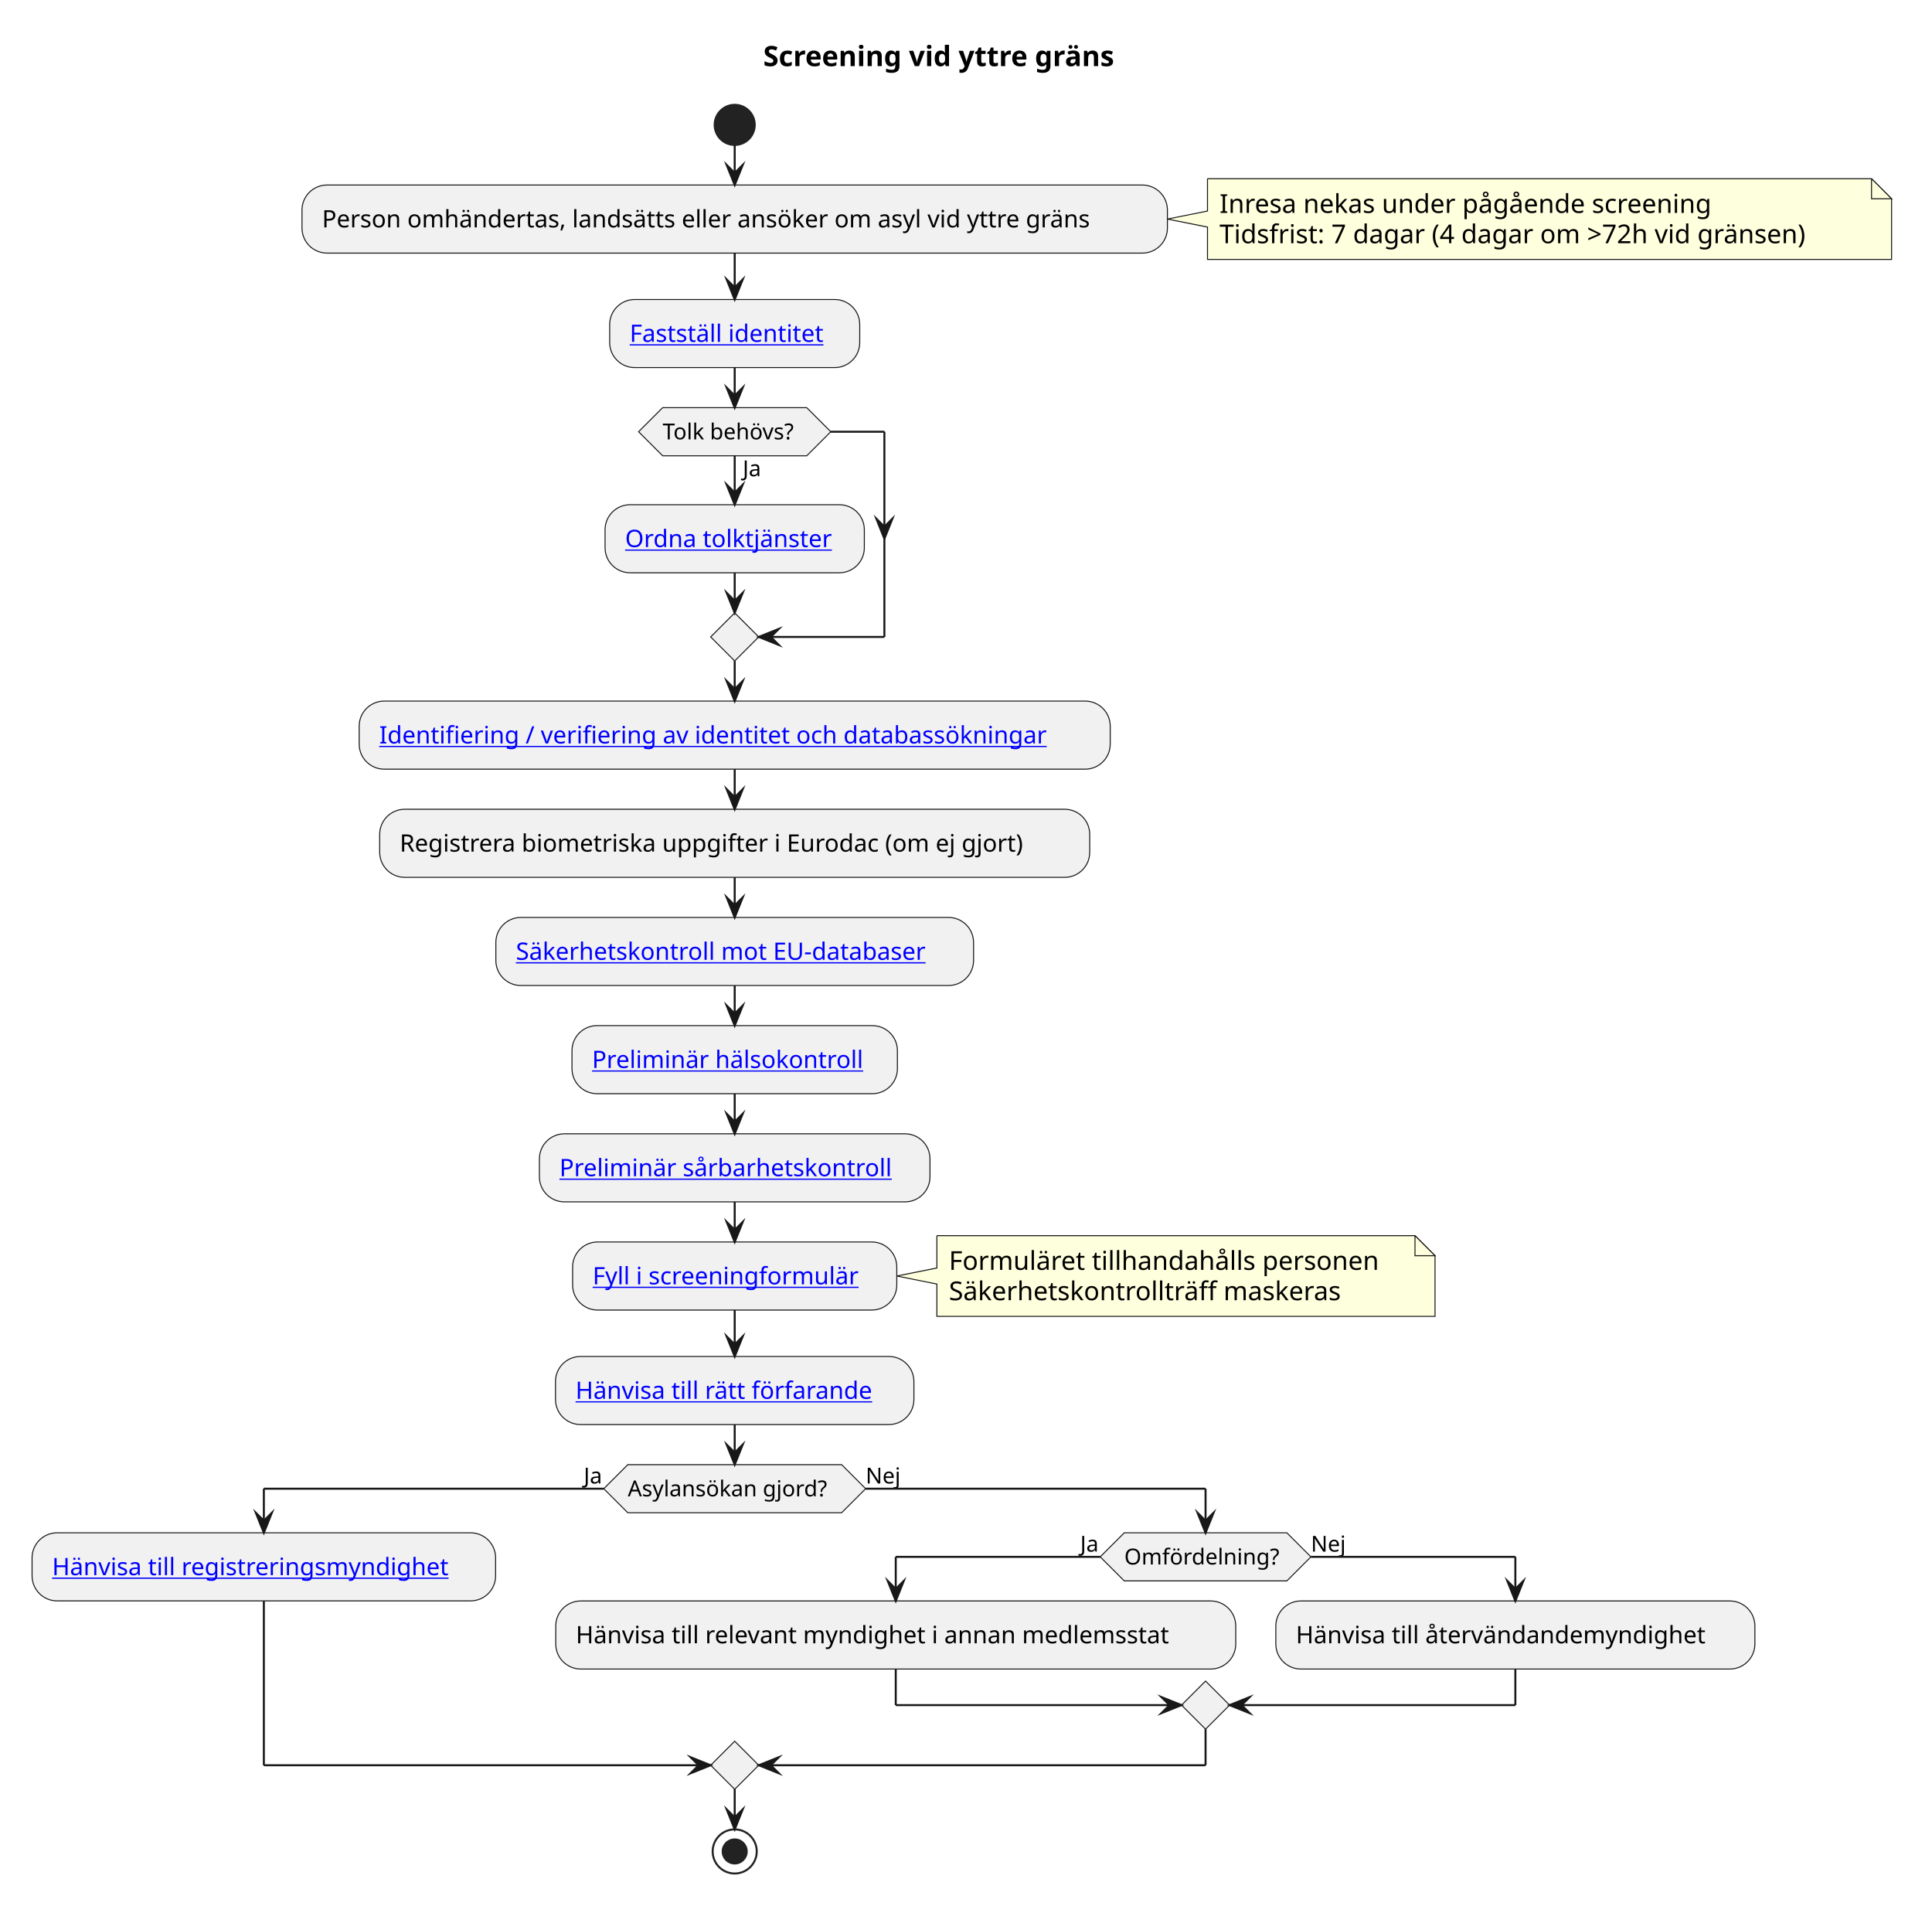
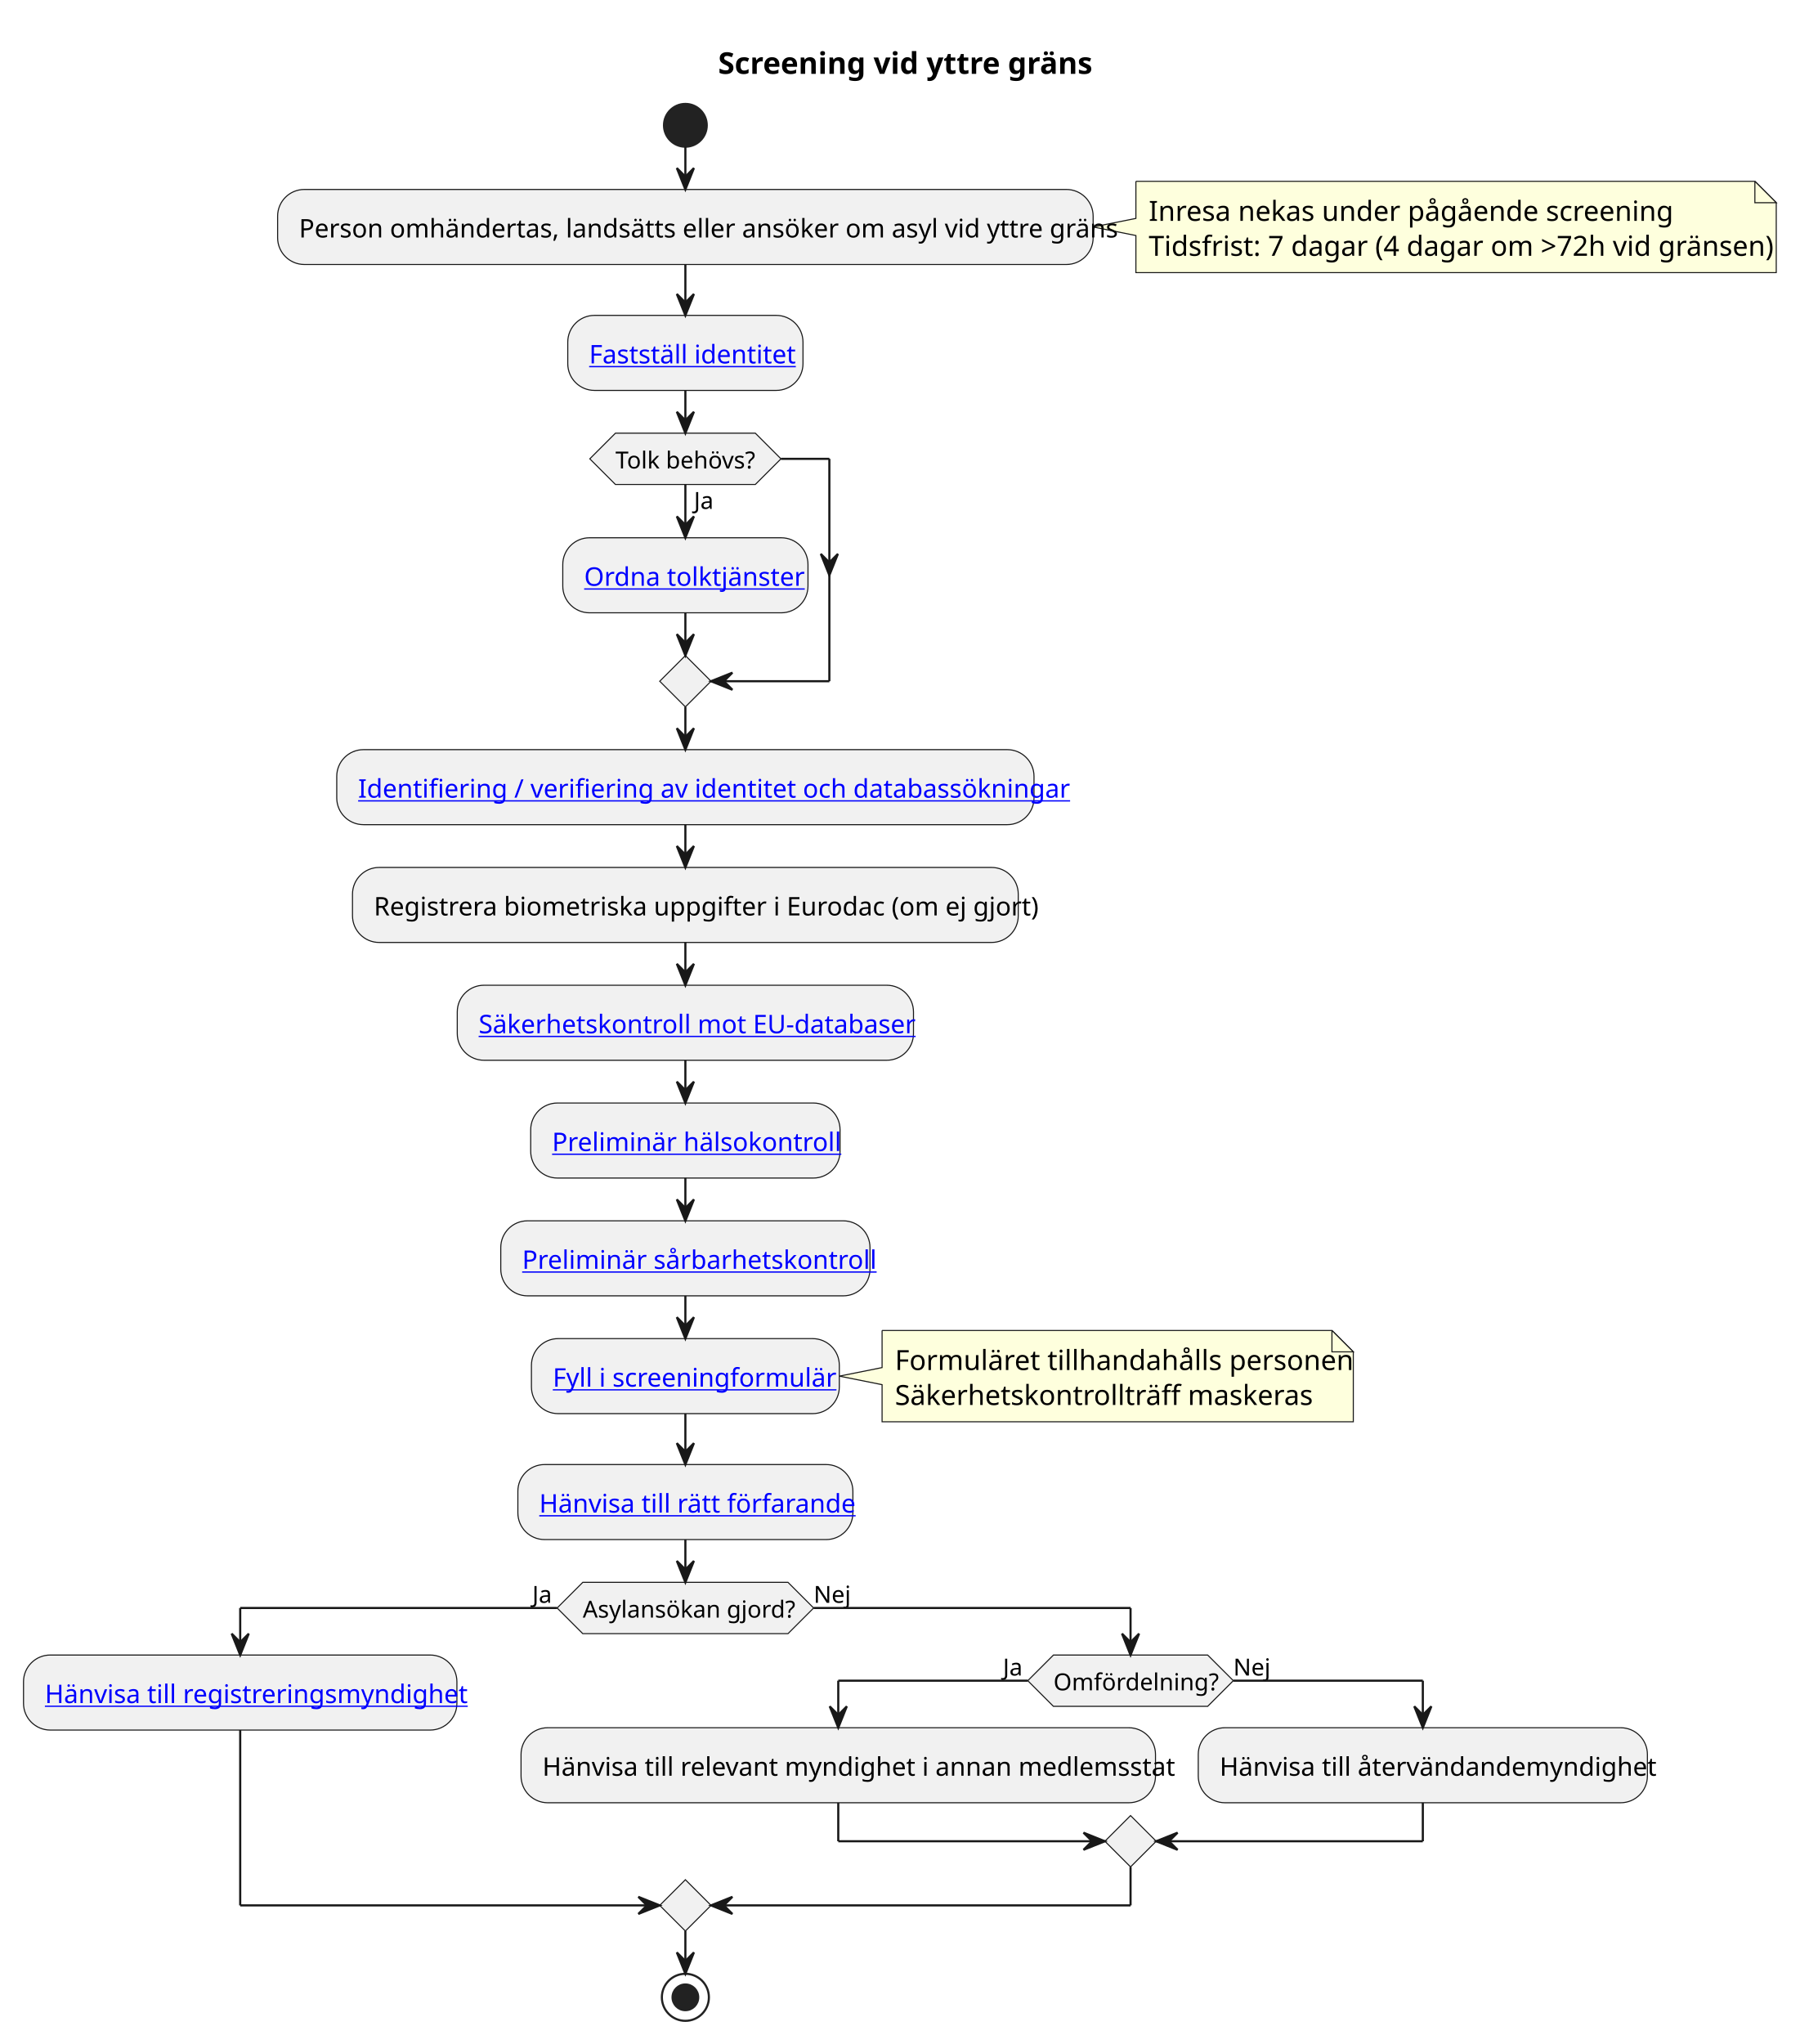
- <svg xmlns="http://www.w3.org/2000/svg" xmlns:xlink="http://www.w3.org/1999/xlink" contentStyleType="text/css" data-diagram-type="ACTIVITY" height="954px" preserveAspectRatio="none" style="width:964px;height:954px;background:#FFFFFF;" version="1.1" viewBox="0 0 964 954" width="964px" zoomAndPan="magnify">
+ <svg xmlns="http://www.w3.org/2000/svg" xmlns:xlink="http://www.w3.org/1999/xlink" contentStyleType="text/css" data-diagram-type="ACTIVITY" height="956px" preserveAspectRatio="none" style="width:842px;height:956px;background:#FFFFFF;" version="1.1" viewBox="0 0 842 956" width="842px" zoomAndPan="magnify">
  <defs />
  <g>
    <g class="title" data-source-line="18">
-       <text fill="#000000" font-family="sans-serif" font-size="14" font-weight="700" lengthAdjust="spacing" textLength="201.182" x="380.822" y="32.995">Screening vid yttre gräns</text>
+       <text fill="#000000" font-family="sans-serif" font-size="14" font-weight="bold" lengthAdjust="spacing" textLength="168.055" x="335.94" y="34.533">Screening vid yttre gräns</text>
    </g>
-     <ellipse cx="366.59" cy="62.297" fill="#222222" rx="10" ry="10" style="stroke:#222222;stroke-width:1;" />
-     <path d="M602.497,89.148 L602.497,105.281 L582.497,109.281 L602.497,113.281 L602.497,129.414 A0,0 0 0 0 602.497,129.414 L943.825,129.414 A0,0 0 0 0 943.825,129.414 L943.825,99.148 L933.825,89.148 L602.497,89.148 A0,0 0 0 0 602.497,89.148" fill="#FEFFDD" style="stroke:#181818;stroke-width:0.5;" />
-     <path d="M933.825,89.148 L933.825,99.148 L943.825,99.148 L933.825,89.148" fill="#FEFFDD" style="stroke:#181818;stroke-width:0.5;" />
-     <text fill="#000000" font-family="sans-serif" font-size="13" lengthAdjust="spacing" textLength="261.79" x="608.497" y="106.215">Inresa nekas under pågående screening</text>
-     <text fill="#000000" font-family="sans-serif" font-size="13" lengthAdjust="spacing" textLength="320.328" x="608.497" y="121.348">Tidsfrist: 7 dagar (4 dagar om &gt;72h vid gränsen)</text>
-     <rect fill="#F1F1F1" height="33.969" rx="12.5" ry="12.5" style="stroke:#181818;stroke-width:0.5;" width="431.815" x="150.683" y="92.297" />
-     <text fill="#000000" font-family="sans-serif" font-size="12" lengthAdjust="spacing" textLength="411.815" x="160.683" y="113.436">Person omhändertas, landsätts eller ansöker om asyl vid yttre gräns</text>
-     <rect fill="#F1F1F1" height="33.969" rx="12.5" ry="12.5" style="stroke:#181818;stroke-width:0.5;" width="124.777" x="304.201" y="149.414" />
+     <ellipse cx="320.622" cy="58.609" fill="#222222" rx="10" ry="10" style="stroke:#222222;stroke-width:1;" />
+     <path d="M531.375,84.805 L531.375,102.156 L511.375,106.156 L531.375,110.156 L531.375,127.508 A0,0 0 0 0 531.375,127.508 L830.935,127.508 A0,0 0 0 0 830.935,127.508 L830.935,94.805 L820.935,84.805 L531.375,84.805 A0,0 0 0 0 531.375,84.805" fill="#FEFFDD" style="stroke:#181818;stroke-width:0.5;" />
+     <path d="M820.935,84.805 L820.935,94.805 L830.935,94.805 L820.935,84.805" fill="#FEFFDD" style="stroke:#181818;stroke-width:0.5;" />
+     <text fill="#000000" font-family="sans-serif" font-size="13" lengthAdjust="spacing" textLength="232.724" x="537.375" y="103.3">Inresa nekas under pågående screening</text>
+     <text fill="#000000" font-family="sans-serif" font-size="13" lengthAdjust="spacing" textLength="278.56" x="537.375" y="119.651">Tidsfrist: 7 dagar (4 dagar om &gt;72h vid gränsen)</text>
+     <rect fill="#F1F1F1" height="35.094" rx="12.5" ry="12.5" style="stroke:#181818;stroke-width:0.5;" width="381.506" x="129.869" y="88.609" />
+     <text fill="#000000" font-family="sans-serif" font-size="12" lengthAdjust="spacing" textLength="361.506" x="139.869" y="111.066">Person omhändertas, landsätts eller ansöker om asyl vid yttre gräns</text>
+     <rect fill="#F1F1F1" height="35.094" rx="12.5" ry="12.5" style="stroke:#181818;stroke-width:0.5;" width="110.041" x="265.601" y="147.508" />
    <a href="../../../shared/identity/activities/verify-identity.md" target="_top" title="../../../shared/identity/activities/verify-identity.md" xlink:actuate="onRequest" xlink:href="../../../shared/identity/activities/verify-identity.md" xlink:show="new" xlink:title="../../../shared/identity/activities/verify-identity.md" xlink:type="simple">
-       <text fill="#0000FF" font-family="sans-serif" font-size="12" lengthAdjust="spacing" text-decoration="underline" textLength="104.777" x="314.201" y="170.553">Fastställ identitet</text>
+       <text fill="#0000FF" font-family="sans-serif" font-size="12" lengthAdjust="spacing" text-decoration="underline" textLength="90.041" x="275.601" y="169.965">Fastställ identitet</text>
    </a>
-     <rect fill="#F1F1F1" height="33.969" rx="12.5" ry="12.5" style="stroke:#181818;stroke-width:0.5;" width="129.371" x="301.904" y="251.785" />
+     <rect fill="#F1F1F1" height="35.094" rx="12.5" ry="12.5" style="stroke:#181818;stroke-width:0.5;" width="114.711" x="263.266" y="251.519" />
    <a href="../../../shared/interpreters/activities/determine-interpreter-needs.md" target="_top" title="../../../shared/interpreters/activities/determine-interpreter-needs.md" xlink:actuate="onRequest" xlink:href="../../../shared/interpreters/activities/determine-interpreter-needs.md" xlink:show="new" xlink:title="../../../shared/interpreters/activities/determine-interpreter-needs.md" xlink:type="simple">
-       <text fill="#0000FF" font-family="sans-serif" font-size="12" lengthAdjust="spacing" text-decoration="underline" textLength="109.371" x="311.904" y="272.924">Ordna tolktjänster</text>
+       <text fill="#0000FF" font-family="sans-serif" font-size="12" lengthAdjust="spacing" text-decoration="underline" textLength="94.711" x="273.266" y="273.977">Ordna tolktjänster</text>
    </a>
-     <polygon fill="#F1F1F1" points="330.638,203.383,402.541,203.383,414.541,215.383,402.541,227.383,330.638,227.383,318.638,215.383,330.638,203.383" style="stroke:#181818;stroke-width:0.5;stroke-linejoin:miter;stroke-miterlimit:10;" />
-     <text fill="#000000" font-family="sans-serif" font-size="11" lengthAdjust="spacing" textLength="9.985" x="370.59" y="237.593">Ja</text>
-     <text fill="#000000" font-family="sans-serif" font-size="11" lengthAdjust="spacing" textLength="71.903" x="330.638" y="219.191">Tolk behövs?</text>
-     <polygon fill="#F1F1F1" points="366.59,305.754,378.59,317.754,366.59,329.754,354.59,317.754,366.59,305.754" style="stroke:#181818;stroke-width:0.5;stroke-linejoin:miter;stroke-miterlimit:10;" />
-     <rect fill="#F1F1F1" height="33.969" rx="12.5" ry="12.5" style="stroke:#181818;stroke-width:0.5;" width="374.744" x="179.218" y="349.754" />
+     <polygon fill="#F1F1F1" points="287.909,202.602,353.334,202.602,365.334,214.602,353.334,226.602,287.909,226.602,275.909,214.602,287.909,202.602" style="stroke:#181818;stroke-width:0.5;" />
+     <text fill="#000000" font-family="sans-serif" font-size="11" lengthAdjust="spacing" textLength="11.618" x="324.622" y="238.02">Ja</text>
+     <text fill="#000000" font-family="sans-serif" font-size="11" lengthAdjust="spacing" textLength="65.425" x="287.909" y="219.102">Tolk behövs?</text>
+     <polygon fill="#F1F1F1" points="320.622,306.613,332.622,318.613,320.622,330.613,308.622,318.613,320.622,306.613" style="stroke:#181818;stroke-width:0.5;" />
+     <rect fill="#F1F1F1" height="35.094" rx="12.5" ry="12.5" style="stroke:#181818;stroke-width:0.5;" width="326.182" x="157.531" y="350.613" />
    <a href="../rules/rule-scr-014-001.md" target="_top" title="../rules/rule-scr-014-001.md" xlink:actuate="onRequest" xlink:href="../rules/rule-scr-014-001.md" xlink:show="new" xlink:title="../rules/rule-scr-014-001.md" xlink:type="simple">
-       <text fill="#0000FF" font-family="sans-serif" font-size="12" lengthAdjust="spacing" text-decoration="underline" textLength="354.744" x="189.218" y="370.893">Identifiering / verifiering av identitet och databassökningar</text>
+       <text fill="#0000FF" font-family="sans-serif" font-size="12" lengthAdjust="spacing" text-decoration="underline" textLength="306.182" x="167.531" y="373.07">Identifiering / verifiering av identitet och databassökningar</text>
    </a>
-     <rect fill="#F1F1F1" height="33.969" rx="12.5" ry="12.5" style="stroke:#181818;stroke-width:0.5;" width="354.272" x="189.454" y="403.723" />
-     <text fill="#000000" font-family="sans-serif" font-size="12" lengthAdjust="spacing" textLength="334.272" x="199.454" y="424.861">Registrera biometriska uppgifter i Eurodac (om ej gjort)</text>
-     <rect fill="#F1F1F1" height="33.969" rx="12.5" ry="12.5" style="stroke:#181818;stroke-width:0.5;" width="238.356" x="247.412" y="457.691" />
+     <rect fill="#F1F1F1" height="35.094" rx="12.5" ry="12.5" style="stroke:#181818;stroke-width:0.5;" width="311.451" x="164.896" y="405.707" />
+     <text fill="#000000" font-family="sans-serif" font-size="12" lengthAdjust="spacing" textLength="291.451" x="174.896" y="428.164">Registrera biometriska uppgifter i Eurodac (om ej gjort)</text>
+     <rect fill="#F1F1F1" height="35.094" rx="12.5" ry="12.5" style="stroke:#181818;stroke-width:0.5;" width="213.424" x="213.91" y="460.801" />
    <a href="../rules/rule-scr-015-001.md" target="_top" title="../rules/rule-scr-015-001.md" xlink:actuate="onRequest" xlink:href="../rules/rule-scr-015-001.md" xlink:show="new" xlink:title="../rules/rule-scr-015-001.md" xlink:type="simple">
-       <text fill="#0000FF" font-family="sans-serif" font-size="12" lengthAdjust="spacing" text-decoration="underline" textLength="218.356" x="257.412" y="478.83">Säkerhetskontroll mot EU-databaser</text>
+       <text fill="#0000FF" font-family="sans-serif" font-size="12" lengthAdjust="spacing" text-decoration="underline" textLength="193.424" x="223.91" y="483.258">Säkerhetskontroll mot EU-databaser</text>
    </a>
-     <rect fill="#F1F1F1" height="33.969" rx="12.5" ry="12.5" style="stroke:#181818;stroke-width:0.5;" width="162.383" x="285.398" y="511.66" />
+     <rect fill="#F1F1F1" height="35.094" rx="12.5" ry="12.5" style="stroke:#181818;stroke-width:0.5;" width="144.717" x="248.263" y="515.894" />
    <a href="../articles/scr-012.md" target="_top" title="../articles/scr-012.md" xlink:actuate="onRequest" xlink:href="../articles/scr-012.md" xlink:show="new" xlink:title="../articles/scr-012.md" xlink:type="simple">
-       <text fill="#0000FF" font-family="sans-serif" font-size="12" lengthAdjust="spacing" text-decoration="underline" textLength="142.383" x="295.398" y="532.799">Preliminär hälsokontroll</text>
+       <text fill="#0000FF" font-family="sans-serif" font-size="12" lengthAdjust="spacing" text-decoration="underline" textLength="124.717" x="258.263" y="538.352">Preliminär hälsokontroll</text>
    </a>
-     <rect fill="#F1F1F1" height="33.969" rx="12.5" ry="12.5" style="stroke:#181818;stroke-width:0.5;" width="194.885" x="269.147" y="565.629" />
+     <rect fill="#F1F1F1" height="35.094" rx="12.5" ry="12.5" style="stroke:#181818;stroke-width:0.5;" width="172.725" x="234.26" y="570.988" />
    <a href="../articles/scr-012.md" target="_top" title="../articles/scr-012.md" xlink:actuate="onRequest" xlink:href="../articles/scr-012.md" xlink:show="new" xlink:title="../articles/scr-012.md" xlink:type="simple">
-       <text fill="#0000FF" font-family="sans-serif" font-size="12" lengthAdjust="spacing" text-decoration="underline" textLength="174.885" x="279.147" y="586.768">Preliminär sårbarhetskontroll</text>
+       <text fill="#0000FF" font-family="sans-serif" font-size="12" lengthAdjust="spacing" text-decoration="underline" textLength="152.725" x="244.26" y="593.445">Preliminär sårbarhetskontroll</text>
    </a>
-     <path d="M467.471,616.449 L467.471,632.582 L447.471,636.582 L467.471,640.582 L467.471,656.715 A0,0 0 0 0 467.471,656.715 L716.028,656.715 A0,0 0 0 0 716.028,656.715 L716.028,626.449 L706.028,616.449 L467.471,616.449 A0,0 0 0 0 467.471,616.449" fill="#FEFFDD" style="stroke:#181818;stroke-width:0.5;" />
-     <path d="M706.028,616.449 L706.028,626.449 L716.028,626.449 L706.028,616.449" fill="#FEFFDD" style="stroke:#181818;stroke-width:0.5;" />
-     <text fill="#000000" font-family="sans-serif" font-size="13" lengthAdjust="spacing" textLength="227.557" x="473.471" y="633.516">Formuläret tillhandahålls personen</text>
-     <text fill="#000000" font-family="sans-serif" font-size="13" lengthAdjust="spacing" textLength="209.244" x="473.471" y="648.649">Säkerhetskontrollträff maskeras</text>
-     <rect fill="#F1F1F1" height="33.969" rx="12.5" ry="12.5" style="stroke:#181818;stroke-width:0.5;" width="161.762" x="285.709" y="619.598" />
+     <path d="M412.64,622.277 L412.64,639.629 L392.64,643.629 L412.64,647.629 L412.64,664.981 A0,0 0 0 0 412.64,664.981 L633.084,664.981 A0,0 0 0 0 633.084,664.981 L633.084,632.277 L623.084,622.277 L412.64,622.277 A0,0 0 0 0 412.64,622.277" fill="#FEFFDD" style="stroke:#181818;stroke-width:0.5;" />
+     <path d="M623.084,622.277 L623.084,632.277 L633.084,632.277 L623.084,622.277" fill="#FEFFDD" style="stroke:#181818;stroke-width:0.5;" />
+     <text fill="#000000" font-family="sans-serif" font-size="13" lengthAdjust="spacing" textLength="199.443" x="418.64" y="640.773">Formuläret tillhandahålls personen</text>
+     <text fill="#000000" font-family="sans-serif" font-size="13" lengthAdjust="spacing" textLength="182.793" x="418.64" y="657.124">Säkerhetskontrollträff maskeras</text>
+     <rect fill="#F1F1F1" height="35.094" rx="12.5" ry="12.5" style="stroke:#181818;stroke-width:0.5;" width="144.037" x="248.603" y="626.082" />
    <a href="../rules/rule-scr-017-001.md" target="_top" title="../rules/rule-scr-017-001.md" xlink:actuate="onRequest" xlink:href="../rules/rule-scr-017-001.md" xlink:show="new" xlink:title="../rules/rule-scr-017-001.md" xlink:type="simple">
-       <text fill="#0000FF" font-family="sans-serif" font-size="12" lengthAdjust="spacing" text-decoration="underline" textLength="141.762" x="295.709" y="640.736">Fyll i screeningformulär</text>
+       <text fill="#0000FF" font-family="sans-serif" font-size="12" lengthAdjust="spacing" text-decoration="underline" textLength="124.037" x="258.603" y="648.539">Fyll i screeningformulär</text>
    </a>
-     <rect fill="#F1F1F1" height="33.969" rx="12.5" ry="12.5" style="stroke:#181818;stroke-width:0.5;" width="178.842" x="277.169" y="676.715" />
+     <rect fill="#F1F1F1" height="35.094" rx="12.5" ry="12.5" style="stroke:#181818;stroke-width:0.5;" width="156.728" x="242.258" y="684.981" />
    <a href="../rules/rule-scr-018-001.md" target="_top" title="../rules/rule-scr-018-001.md" xlink:actuate="onRequest" xlink:href="../rules/rule-scr-018-001.md" xlink:show="new" xlink:title="../rules/rule-scr-018-001.md" xlink:type="simple">
-       <text fill="#0000FF" font-family="sans-serif" font-size="12" lengthAdjust="spacing" text-decoration="underline" textLength="158.842" x="287.169" y="697.854">Hänvisa till rätt förfarande</text>
+       <text fill="#0000FF" font-family="sans-serif" font-size="12" lengthAdjust="spacing" text-decoration="underline" textLength="136.728" x="252.258" y="707.438">Hänvisa till rätt förfarande</text>
    </a>
-     <polygon fill="#F1F1F1" points="313.247,730.684,419.933,730.684,431.933,742.684,419.933,754.684,313.247,754.684,301.247,742.684,313.247,730.684" style="stroke:#181818;stroke-width:0.5;stroke-linejoin:miter;stroke-miterlimit:10;" />
-     <text fill="#000000" font-family="sans-serif" font-size="11" lengthAdjust="spacing" textLength="106.686" x="313.247" y="746.492">Asylansökan gjord?</text>
-     <text fill="#000000" font-family="sans-serif" font-size="11" lengthAdjust="spacing" textLength="9.985" x="291.262" y="740.089">Ja</text>
-     <text fill="#000000" font-family="sans-serif" font-size="11" lengthAdjust="spacing" textLength="18.052" x="431.933" y="740.089">Nej</text>
-     <rect fill="#F1F1F1" height="33.969" rx="12.5" ry="12.5" style="stroke:#181818;stroke-width:0.5;" width="231.301" x="16" y="764.684" />
+     <polygon fill="#F1F1F1" points="272.62,740.074,368.623,740.074,380.623,752.074,368.623,764.074,272.62,764.074,260.62,752.074,272.62,740.074" style="stroke:#181818;stroke-width:0.5;" />
+     <text fill="#000000" font-family="sans-serif" font-size="11" lengthAdjust="spacing" textLength="96.003" x="272.62" y="756.575">Asylansökan gjord?</text>
+     <text fill="#000000" font-family="sans-serif" font-size="11" lengthAdjust="spacing" textLength="11.618" x="249.003" y="749.657">Ja</text>
+     <text fill="#000000" font-family="sans-serif" font-size="11" lengthAdjust="spacing" textLength="16.505" x="380.623" y="749.657">Nej</text>
+     <rect fill="#F1F1F1" height="35.094" rx="12.5" ry="12.5" style="stroke:#181818;stroke-width:0.5;" width="202.742" x="11" y="774.074" />
    <a href="../../../domains/registration/articles/apr-027.md" target="_top" title="../../../domains/registration/articles/apr-027.md" xlink:actuate="onRequest" xlink:href="../../../domains/registration/articles/apr-027.md" xlink:show="new" xlink:title="../../../domains/registration/articles/apr-027.md" xlink:type="simple">
-       <text fill="#0000FF" font-family="sans-serif" font-size="12" lengthAdjust="spacing" text-decoration="underline" textLength="211.301" x="26" y="785.822">Hänvisa till registreringsmyndighet</text>
+       <text fill="#0000FF" font-family="sans-serif" font-size="12" lengthAdjust="spacing" text-decoration="underline" textLength="182.742" x="21" y="796.531">Hänvisa till registreringsmyndighet</text>
    </a>
-     <polygon fill="#F1F1F1" points="560.967,764.684,642.092,764.684,654.092,776.684,642.092,788.684,560.967,788.684,548.967,776.684,560.967,764.684" style="stroke:#181818;stroke-width:0.5;stroke-linejoin:miter;stroke-miterlimit:10;" />
-     <text fill="#000000" font-family="sans-serif" font-size="11" lengthAdjust="spacing" textLength="81.125" x="560.967" y="780.492">Omfördelning?</text>
-     <text fill="#000000" font-family="sans-serif" font-size="11" lengthAdjust="spacing" textLength="9.985" x="538.982" y="774.089">Ja</text>
-     <text fill="#000000" font-family="sans-serif" font-size="11" lengthAdjust="spacing" textLength="18.052" x="654.092" y="774.089">Nej</text>
-     <rect fill="#F1F1F1" height="33.969" rx="12.5" ry="12.5" style="stroke:#181818;stroke-width:0.5;" width="339.295" x="277.301" y="798.684" />
-     <text fill="#000000" font-family="sans-serif" font-size="12" lengthAdjust="spacing" textLength="319.295" x="287.301" y="819.822">Hänvisa till relevant myndighet i annan medlemsstat</text>
-     <rect fill="#F1F1F1" height="33.969" rx="12.5" ry="12.5" style="stroke:#181818;stroke-width:0.5;" width="239.029" x="636.596" y="798.684" />
-     <text fill="#000000" font-family="sans-serif" font-size="12" lengthAdjust="spacing" textLength="219.029" x="646.596" y="819.822">Hänvisa till återvändandemyndighet</text>
-     <polygon fill="#F1F1F1" points="601.529,838.652,613.529,850.652,601.529,862.652,589.529,850.652,601.529,838.652" style="stroke:#181818;stroke-width:0.5;stroke-linejoin:miter;stroke-miterlimit:10;" />
-     <polygon fill="#F1F1F1" points="366.59,868.652,378.59,880.652,366.59,892.652,354.59,880.652,366.59,868.652" style="stroke:#181818;stroke-width:0.5;stroke-linejoin:miter;stroke-miterlimit:10;" />
-     <ellipse cx="366.59" cy="923.652" fill="none" rx="11" ry="11" style="stroke:#222222;stroke-width:1;" />
-     <ellipse cx="366.59" cy="923.652" fill="#222222" rx="6" ry="6" style="stroke:#222222;stroke-width:1;" />
-     <line style="stroke:#181818;stroke-width:1;" x1="366.59" x2="366.59" y1="72.297" y2="92.297" />
-     <polygon fill="#181818" points="362.59,82.297,366.59,92.297,370.59,82.297,366.59,86.297" style="stroke:#181818;stroke-width:1;stroke-linejoin:miter;stroke-miterlimit:10;" />
-     <line style="stroke:#181818;stroke-width:1;" x1="366.59" x2="366.59" y1="126.266" y2="149.414" />
-     <polygon fill="#181818" points="362.59,139.414,366.59,149.414,370.59,139.414,366.59,143.414" style="stroke:#181818;stroke-width:1;stroke-linejoin:miter;stroke-miterlimit:10;" />
-     <line style="stroke:#181818;stroke-width:1;" x1="366.59" x2="366.59" y1="227.383" y2="251.785" />
-     <polygon fill="#181818" points="362.59,241.785,366.59,251.785,370.59,241.785,366.59,245.785" style="stroke:#181818;stroke-width:1;stroke-linejoin:miter;stroke-miterlimit:10;" />
-     <line style="stroke:#181818;stroke-width:1;" x1="414.541" x2="441.275" y1="215.383" y2="215.383" />
-     <polygon fill="#181818" points="437.275,258.769,441.275,268.769,445.275,258.769,441.275,262.769" style="stroke:#181818;stroke-width:1;stroke-linejoin:miter;stroke-miterlimit:10;" />
-     <line style="stroke:#181818;stroke-width:1;" x1="441.275" x2="441.275" y1="215.383" y2="317.754" />
-     <line style="stroke:#181818;stroke-width:1;" x1="441.275" x2="378.59" y1="317.754" y2="317.754" />
-     <polygon fill="#181818" points="388.59,313.754,378.59,317.754,388.59,321.754,384.59,317.754" style="stroke:#181818;stroke-width:1;stroke-linejoin:miter;stroke-miterlimit:10;" />
-     <line style="stroke:#181818;stroke-width:1;" x1="366.59" x2="366.59" y1="285.754" y2="305.754" />
-     <polygon fill="#181818" points="362.59,295.754,366.59,305.754,370.59,295.754,366.59,299.754" style="stroke:#181818;stroke-width:1;stroke-linejoin:miter;stroke-miterlimit:10;" />
-     <line style="stroke:#181818;stroke-width:1;" x1="366.59" x2="366.59" y1="183.383" y2="203.383" />
-     <polygon fill="#181818" points="362.59,193.383,366.59,203.383,370.59,193.383,366.59,197.383" style="stroke:#181818;stroke-width:1;stroke-linejoin:miter;stroke-miterlimit:10;" />
-     <line style="stroke:#181818;stroke-width:1;" x1="366.59" x2="366.59" y1="329.754" y2="349.754" />
-     <polygon fill="#181818" points="362.59,339.754,366.59,349.754,370.59,339.754,366.59,343.754" style="stroke:#181818;stroke-width:1;stroke-linejoin:miter;stroke-miterlimit:10;" />
-     <line style="stroke:#181818;stroke-width:1;" x1="366.59" x2="366.59" y1="383.723" y2="403.723" />
-     <polygon fill="#181818" points="362.59,393.723,366.59,403.723,370.59,393.723,366.59,397.723" style="stroke:#181818;stroke-width:1;stroke-linejoin:miter;stroke-miterlimit:10;" />
-     <line style="stroke:#181818;stroke-width:1;" x1="366.59" x2="366.59" y1="437.691" y2="457.691" />
-     <polygon fill="#181818" points="362.59,447.691,366.59,457.691,370.59,447.691,366.59,451.691" style="stroke:#181818;stroke-width:1;stroke-linejoin:miter;stroke-miterlimit:10;" />
-     <line style="stroke:#181818;stroke-width:1;" x1="366.59" x2="366.59" y1="491.66" y2="511.66" />
-     <polygon fill="#181818" points="362.59,501.66,366.59,511.66,370.59,501.66,366.59,505.66" style="stroke:#181818;stroke-width:1;stroke-linejoin:miter;stroke-miterlimit:10;" />
-     <line style="stroke:#181818;stroke-width:1;" x1="366.59" x2="366.59" y1="545.629" y2="565.629" />
-     <polygon fill="#181818" points="362.59,555.629,366.59,565.629,370.59,555.629,366.59,559.629" style="stroke:#181818;stroke-width:1;stroke-linejoin:miter;stroke-miterlimit:10;" />
-     <line style="stroke:#181818;stroke-width:1;" x1="366.59" x2="366.59" y1="599.598" y2="619.598" />
-     <polygon fill="#181818" points="362.59,609.598,366.59,619.598,370.59,609.598,366.59,613.598" style="stroke:#181818;stroke-width:1;stroke-linejoin:miter;stroke-miterlimit:10;" />
-     <line style="stroke:#181818;stroke-width:1;" x1="366.59" x2="366.59" y1="653.566" y2="676.715" />
-     <polygon fill="#181818" points="362.59,666.715,366.59,676.715,370.59,666.715,366.59,670.715" style="stroke:#181818;stroke-width:1;stroke-linejoin:miter;stroke-miterlimit:10;" />
-     <line style="stroke:#181818;stroke-width:1;" x1="548.967" x2="446.948" y1="776.684" y2="776.684" />
-     <line style="stroke:#181818;stroke-width:1;" x1="446.948" x2="446.948" y1="776.684" y2="798.684" />
-     <polygon fill="#181818" points="442.948,788.684,446.948,798.684,450.948,788.684,446.948,792.684" style="stroke:#181818;stroke-width:1;stroke-linejoin:miter;stroke-miterlimit:10;" />
-     <line style="stroke:#181818;stroke-width:1;" x1="654.092" x2="756.11" y1="776.684" y2="776.684" />
-     <line style="stroke:#181818;stroke-width:1;" x1="756.11" x2="756.11" y1="776.684" y2="798.684" />
-     <polygon fill="#181818" points="752.11,788.684,756.11,798.684,760.11,788.684,756.11,792.684" style="stroke:#181818;stroke-width:1;stroke-linejoin:miter;stroke-miterlimit:10;" />
-     <line style="stroke:#181818;stroke-width:1;" x1="446.948" x2="446.948" y1="832.652" y2="850.652" />
-     <line style="stroke:#181818;stroke-width:1;" x1="446.948" x2="589.529" y1="850.652" y2="850.652" />
-     <polygon fill="#181818" points="579.529,846.652,589.529,850.652,579.529,854.652,583.529,850.652" style="stroke:#181818;stroke-width:1;stroke-linejoin:miter;stroke-miterlimit:10;" />
-     <line style="stroke:#181818;stroke-width:1;" x1="756.11" x2="756.11" y1="832.652" y2="850.652" />
-     <line style="stroke:#181818;stroke-width:1;" x1="756.11" x2="613.529" y1="850.652" y2="850.652" />
-     <polygon fill="#181818" points="623.529,846.652,613.529,850.652,623.529,854.652,619.529,850.652" style="stroke:#181818;stroke-width:1;stroke-linejoin:miter;stroke-miterlimit:10;" />
-     <line style="stroke:#181818;stroke-width:1;" x1="301.247" x2="131.65" y1="742.684" y2="742.684" />
-     <line style="stroke:#181818;stroke-width:1;" x1="131.65" x2="131.65" y1="742.684" y2="764.684" />
-     <polygon fill="#181818" points="127.65,754.684,131.65,764.684,135.65,754.684,131.65,758.684" style="stroke:#181818;stroke-width:1;stroke-linejoin:miter;stroke-miterlimit:10;" />
-     <line style="stroke:#181818;stroke-width:1;" x1="431.933" x2="601.529" y1="742.684" y2="742.684" />
-     <line style="stroke:#181818;stroke-width:1;" x1="601.529" x2="601.529" y1="742.684" y2="764.684" />
-     <polygon fill="#181818" points="597.529,754.684,601.529,764.684,605.529,754.684,601.529,758.684" style="stroke:#181818;stroke-width:1;stroke-linejoin:miter;stroke-miterlimit:10;" />
-     <line style="stroke:#181818;stroke-width:1;" x1="131.65" x2="131.65" y1="798.652" y2="880.652" />
-     <line style="stroke:#181818;stroke-width:1;" x1="131.65" x2="354.59" y1="880.652" y2="880.652" />
-     <polygon fill="#181818" points="344.59,876.652,354.59,880.652,344.59,884.652,348.59,880.652" style="stroke:#181818;stroke-width:1;stroke-linejoin:miter;stroke-miterlimit:10;" />
-     <line style="stroke:#181818;stroke-width:1;" x1="601.529" x2="601.529" y1="862.652" y2="880.652" />
-     <line style="stroke:#181818;stroke-width:1;" x1="601.529" x2="378.59" y1="880.652" y2="880.652" />
-     <polygon fill="#181818" points="388.59,876.652,378.59,880.652,388.59,884.652,384.59,880.652" style="stroke:#181818;stroke-width:1;stroke-linejoin:miter;stroke-miterlimit:10;" />
-     <line style="stroke:#181818;stroke-width:1;" x1="366.59" x2="366.59" y1="710.684" y2="730.684" />
-     <polygon fill="#181818" points="362.59,720.684,366.59,730.684,370.59,720.684,366.59,724.684" style="stroke:#181818;stroke-width:1;stroke-linejoin:miter;stroke-miterlimit:10;" />
-     <line style="stroke:#181818;stroke-width:1;" x1="366.59" x2="366.59" y1="892.652" y2="912.652" />
-     <polygon fill="#181818" points="362.59,902.652,366.59,912.652,370.59,902.652,366.59,906.652" style="stroke:#181818;stroke-width:1;stroke-linejoin:miter;stroke-miterlimit:10;" />
+     <polygon fill="#F1F1F1" points="492.798,774.074,564.947,774.074,576.947,786.074,564.947,798.074,492.798,798.074,480.798,786.074,492.798,774.074" style="stroke:#181818;stroke-width:0.5;" />
+     <text fill="#000000" font-family="sans-serif" font-size="11" lengthAdjust="spacing" textLength="72.15" x="492.798" y="790.575">Omfördelning?</text>
+     <text fill="#000000" font-family="sans-serif" font-size="11" lengthAdjust="spacing" textLength="11.618" x="469.18" y="783.657">Ja</text>
+     <text fill="#000000" font-family="sans-serif" font-size="11" lengthAdjust="spacing" textLength="16.505" x="576.947" y="783.657">Nej</text>
+     <rect fill="#F1F1F1" height="35.094" rx="12.5" ry="12.5" style="stroke:#181818;stroke-width:0.5;" width="296.803" x="243.742" y="808.074" />
+     <text fill="#000000" font-family="sans-serif" font-size="12" lengthAdjust="spacing" textLength="276.803" x="253.742" y="830.531">Hänvisa till relevant myndighet i annan medlemsstat</text>
+     <rect fill="#F1F1F1" height="35.094" rx="12.5" ry="12.5" style="stroke:#181818;stroke-width:0.5;" width="210.113" x="560.545" y="808.074" />
+     <text fill="#000000" font-family="sans-serif" font-size="12" lengthAdjust="spacing" textLength="190.113" x="570.545" y="830.531">Hänvisa till återvändandemyndighet</text>
+     <polygon fill="#F1F1F1" points="528.873,849.168,540.873,861.168,528.873,873.168,516.873,861.168,528.873,849.168" style="stroke:#181818;stroke-width:0.5;" />
+     <polygon fill="#F1F1F1" points="320.622,879.168,332.622,891.168,320.622,903.168,308.622,891.168,320.622,879.168" style="stroke:#181818;stroke-width:0.5;" />
+     <ellipse cx="320.622" cy="934.168" fill="none" rx="11" ry="11" style="stroke:#222222;stroke-width:1;" />
+     <ellipse cx="320.622" cy="934.168" fill="#222222" rx="6" ry="6" style="stroke:#222222;stroke-width:1;" />
+     <line style="stroke:#181818;stroke-width:1;" x1="320.622" x2="320.622" y1="68.609" y2="88.609" />
+     <polygon fill="#181818" points="316.622,78.609,320.622,88.609,324.622,78.609,320.622,82.609" style="stroke:#181818;stroke-width:1;" />
+     <line style="stroke:#181818;stroke-width:1;" x1="320.622" x2="320.622" y1="123.703" y2="147.508" />
+     <polygon fill="#181818" points="316.622,137.508,320.622,147.508,324.622,137.508,320.622,141.508" style="stroke:#181818;stroke-width:1;" />
+     <line style="stroke:#181818;stroke-width:1;" x1="320.622" x2="320.622" y1="226.602" y2="251.519" />
+     <polygon fill="#181818" points="316.622,241.519,320.622,251.519,324.622,241.519,320.622,245.519" style="stroke:#181818;stroke-width:1;" />
+     <line style="stroke:#181818;stroke-width:1;" x1="365.334" x2="387.977" y1="214.602" y2="214.602" />
+     <polygon fill="#181818" points="383.977,259.066,387.977,269.066,391.977,259.066,387.977,263.066" style="stroke:#181818;stroke-width:1;" />
+     <line style="stroke:#181818;stroke-width:1;" x1="387.977" x2="387.977" y1="214.602" y2="318.613" />
+     <line style="stroke:#181818;stroke-width:1;" x1="387.977" x2="332.622" y1="318.613" y2="318.613" />
+     <polygon fill="#181818" points="342.622,314.613,332.622,318.613,342.622,322.613,338.622,318.613" style="stroke:#181818;stroke-width:1;" />
+     <line style="stroke:#181818;stroke-width:1;" x1="320.622" x2="320.622" y1="286.613" y2="306.613" />
+     <polygon fill="#181818" points="316.622,296.613,320.622,306.613,324.622,296.613,320.622,300.613" style="stroke:#181818;stroke-width:1;" />
+     <line style="stroke:#181818;stroke-width:1;" x1="320.622" x2="320.622" y1="182.602" y2="202.602" />
+     <polygon fill="#181818" points="316.622,192.602,320.622,202.602,324.622,192.602,320.622,196.602" style="stroke:#181818;stroke-width:1;" />
+     <line style="stroke:#181818;stroke-width:1;" x1="320.622" x2="320.622" y1="330.613" y2="350.613" />
+     <polygon fill="#181818" points="316.622,340.613,320.622,350.613,324.622,340.613,320.622,344.613" style="stroke:#181818;stroke-width:1;" />
+     <line style="stroke:#181818;stroke-width:1;" x1="320.622" x2="320.622" y1="385.707" y2="405.707" />
+     <polygon fill="#181818" points="316.622,395.707,320.622,405.707,324.622,395.707,320.622,399.707" style="stroke:#181818;stroke-width:1;" />
+     <line style="stroke:#181818;stroke-width:1;" x1="320.622" x2="320.622" y1="440.801" y2="460.801" />
+     <polygon fill="#181818" points="316.622,450.801,320.622,460.801,324.622,450.801,320.622,454.801" style="stroke:#181818;stroke-width:1;" />
+     <line style="stroke:#181818;stroke-width:1;" x1="320.622" x2="320.622" y1="495.894" y2="515.894" />
+     <polygon fill="#181818" points="316.622,505.894,320.622,515.894,324.622,505.894,320.622,509.894" style="stroke:#181818;stroke-width:1;" />
+     <line style="stroke:#181818;stroke-width:1;" x1="320.622" x2="320.622" y1="550.988" y2="570.988" />
+     <polygon fill="#181818" points="316.622,560.988,320.622,570.988,324.622,560.988,320.622,564.988" style="stroke:#181818;stroke-width:1;" />
+     <line style="stroke:#181818;stroke-width:1;" x1="320.622" x2="320.622" y1="606.082" y2="626.082" />
+     <polygon fill="#181818" points="316.622,616.082,320.622,626.082,324.622,616.082,320.622,620.082" style="stroke:#181818;stroke-width:1;" />
+     <line style="stroke:#181818;stroke-width:1;" x1="320.622" x2="320.622" y1="661.176" y2="684.981" />
+     <polygon fill="#181818" points="316.622,674.981,320.622,684.981,324.622,674.981,320.622,678.981" style="stroke:#181818;stroke-width:1;" />
+     <line style="stroke:#181818;stroke-width:1;" x1="480.798" x2="392.144" y1="786.074" y2="786.074" />
+     <line style="stroke:#181818;stroke-width:1;" x1="392.144" x2="392.144" y1="786.074" y2="808.074" />
+     <polygon fill="#181818" points="388.144,798.074,392.144,808.074,396.144,798.074,392.144,802.074" style="stroke:#181818;stroke-width:1;" />
+     <line style="stroke:#181818;stroke-width:1;" x1="576.947" x2="665.602" y1="786.074" y2="786.074" />
+     <line style="stroke:#181818;stroke-width:1;" x1="665.602" x2="665.602" y1="786.074" y2="808.074" />
+     <polygon fill="#181818" points="661.602,798.074,665.602,808.074,669.602,798.074,665.602,802.074" style="stroke:#181818;stroke-width:1;" />
+     <line style="stroke:#181818;stroke-width:1;" x1="392.144" x2="392.144" y1="843.168" y2="861.168" />
+     <line style="stroke:#181818;stroke-width:1;" x1="392.144" x2="516.873" y1="861.168" y2="861.168" />
+     <polygon fill="#181818" points="506.873,857.168,516.873,861.168,506.873,865.168,510.873,861.168" style="stroke:#181818;stroke-width:1;" />
+     <line style="stroke:#181818;stroke-width:1;" x1="665.602" x2="665.602" y1="843.168" y2="861.168" />
+     <line style="stroke:#181818;stroke-width:1;" x1="665.602" x2="540.873" y1="861.168" y2="861.168" />
+     <polygon fill="#181818" points="550.873,857.168,540.873,861.168,550.873,865.168,546.873,861.168" style="stroke:#181818;stroke-width:1;" />
+     <line style="stroke:#181818;stroke-width:1;" x1="260.62" x2="112.371" y1="752.074" y2="752.074" />
+     <line style="stroke:#181818;stroke-width:1;" x1="112.371" x2="112.371" y1="752.074" y2="774.074" />
+     <polygon fill="#181818" points="108.371,764.074,112.371,774.074,116.371,764.074,112.371,768.074" style="stroke:#181818;stroke-width:1;" />
+     <line style="stroke:#181818;stroke-width:1;" x1="380.623" x2="528.873" y1="752.074" y2="752.074" />
+     <line style="stroke:#181818;stroke-width:1;" x1="528.873" x2="528.873" y1="752.074" y2="774.074" />
+     <polygon fill="#181818" points="524.873,764.074,528.873,774.074,532.873,764.074,528.873,768.074" style="stroke:#181818;stroke-width:1;" />
+     <line style="stroke:#181818;stroke-width:1;" x1="112.371" x2="112.371" y1="809.168" y2="891.168" />
+     <line style="stroke:#181818;stroke-width:1;" x1="112.371" x2="308.622" y1="891.168" y2="891.168" />
+     <polygon fill="#181818" points="298.622,887.168,308.622,891.168,298.622,895.168,302.622,891.168" style="stroke:#181818;stroke-width:1;" />
+     <line style="stroke:#181818;stroke-width:1;" x1="528.873" x2="528.873" y1="873.168" y2="891.168" />
+     <line style="stroke:#181818;stroke-width:1;" x1="528.873" x2="332.622" y1="891.168" y2="891.168" />
+     <polygon fill="#181818" points="342.622,887.168,332.622,891.168,342.622,895.168,338.622,891.168" style="stroke:#181818;stroke-width:1;" />
+     <line style="stroke:#181818;stroke-width:1;" x1="320.622" x2="320.622" y1="720.074" y2="740.074" />
+     <polygon fill="#181818" points="316.622,730.074,320.622,740.074,324.622,730.074,320.622,734.074" style="stroke:#181818;stroke-width:1;" />
+     <line style="stroke:#181818;stroke-width:1;" x1="320.622" x2="320.622" y1="903.168" y2="923.168" />
+     <polygon fill="#181818" points="316.622,913.168,320.622,923.168,324.622,913.168,320.622,917.168" style="stroke:#181818;stroke-width:1;" />
  </g>
</svg>
